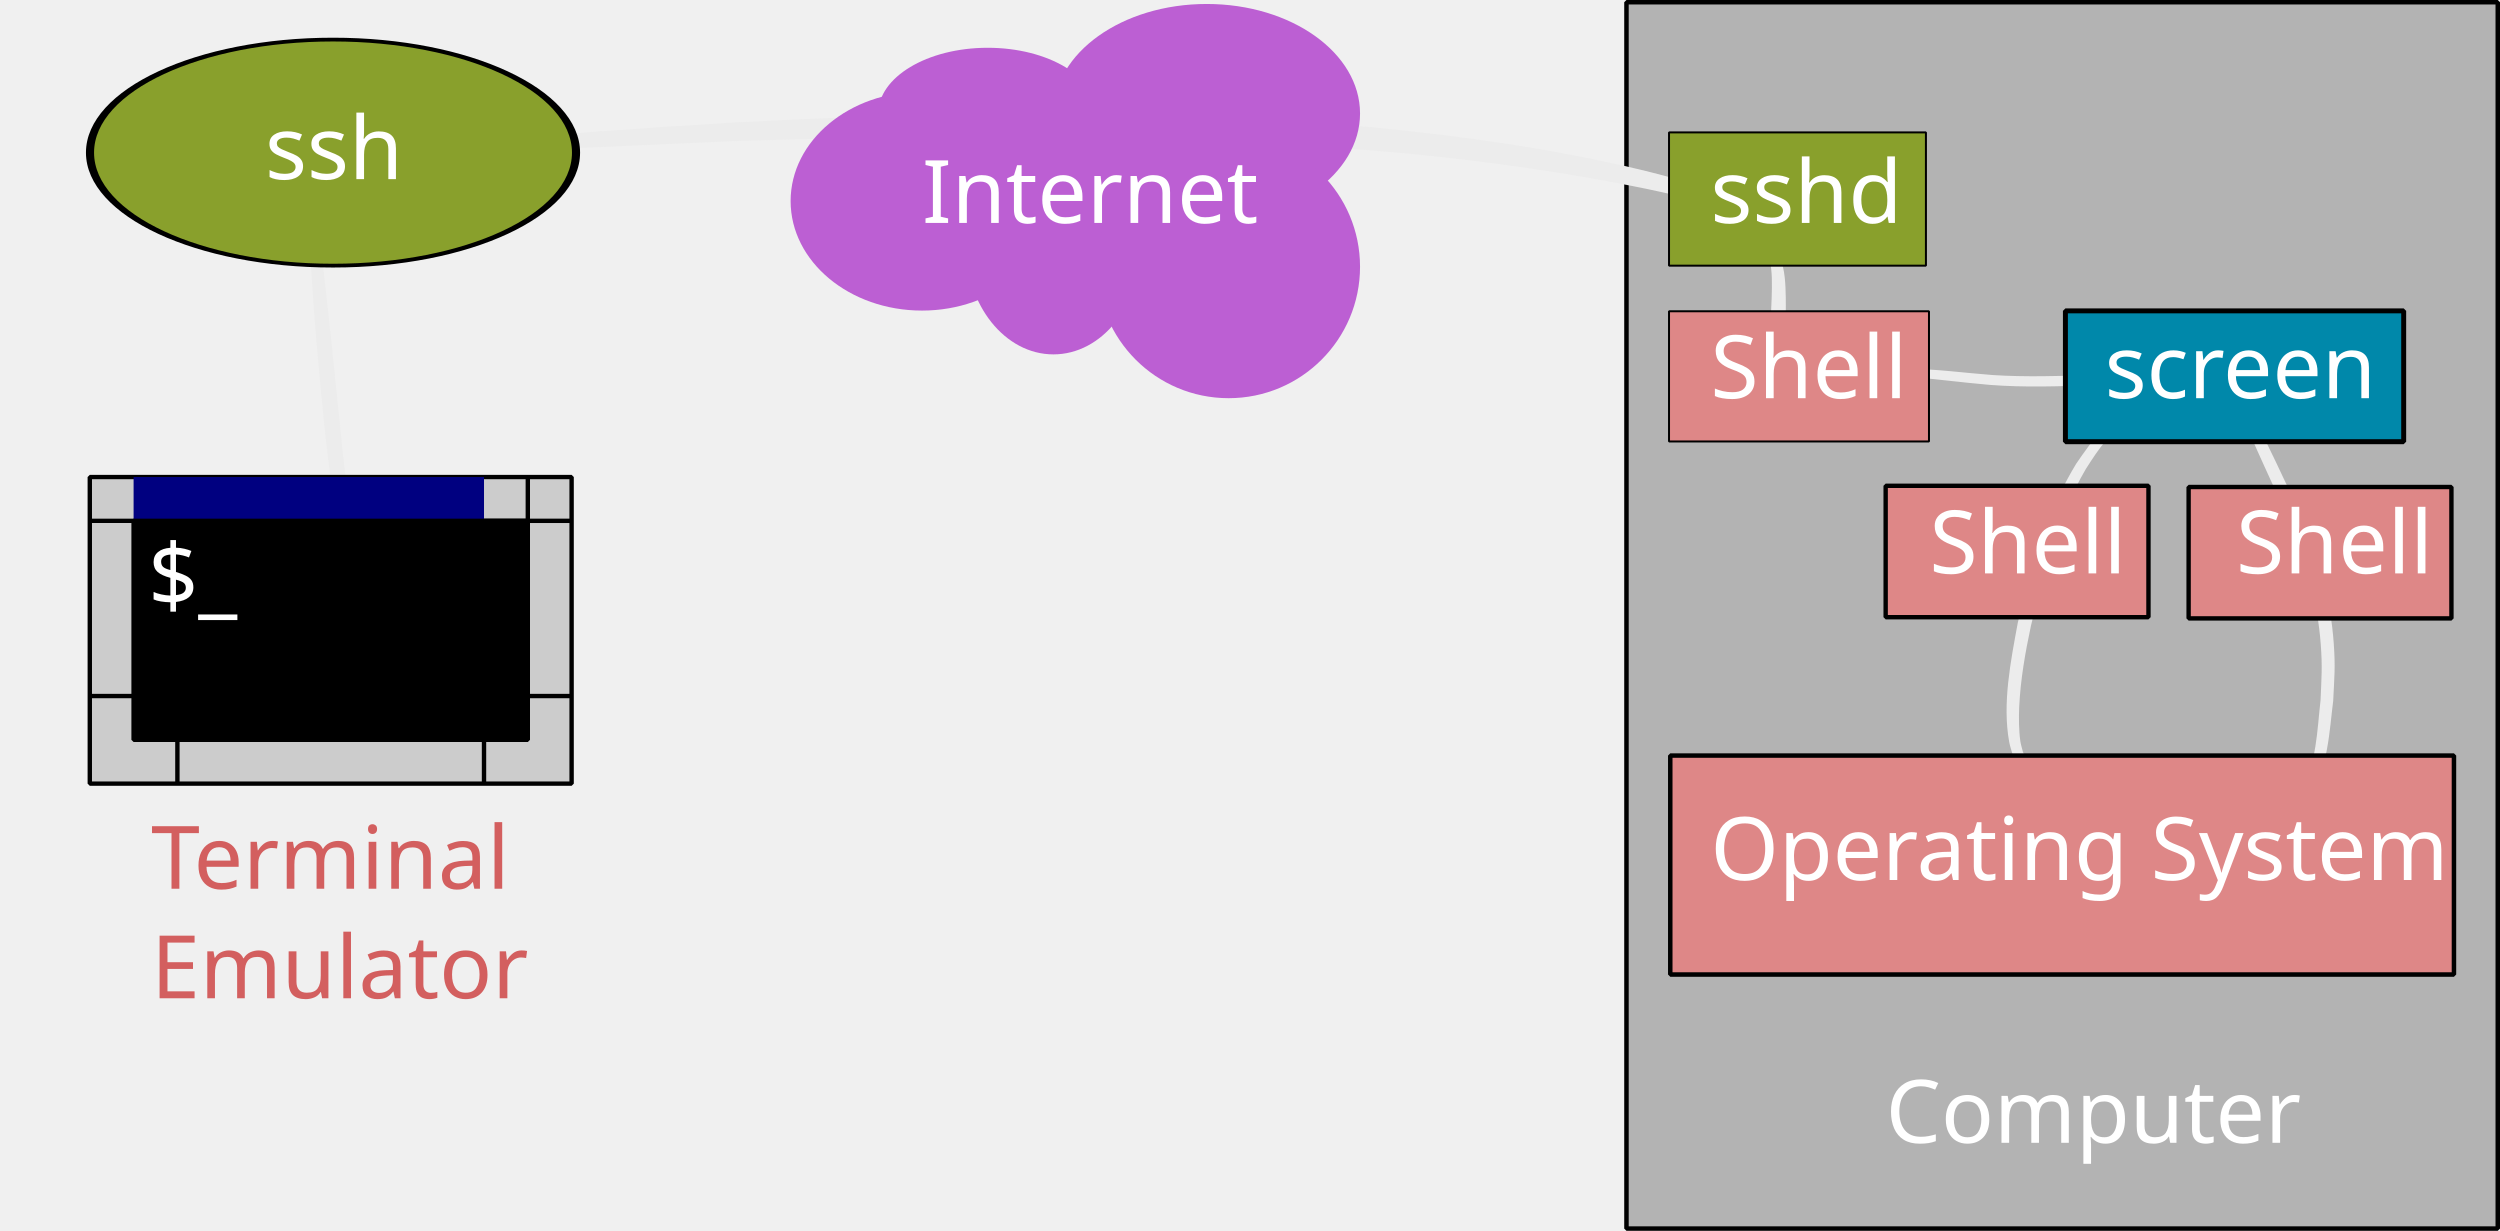
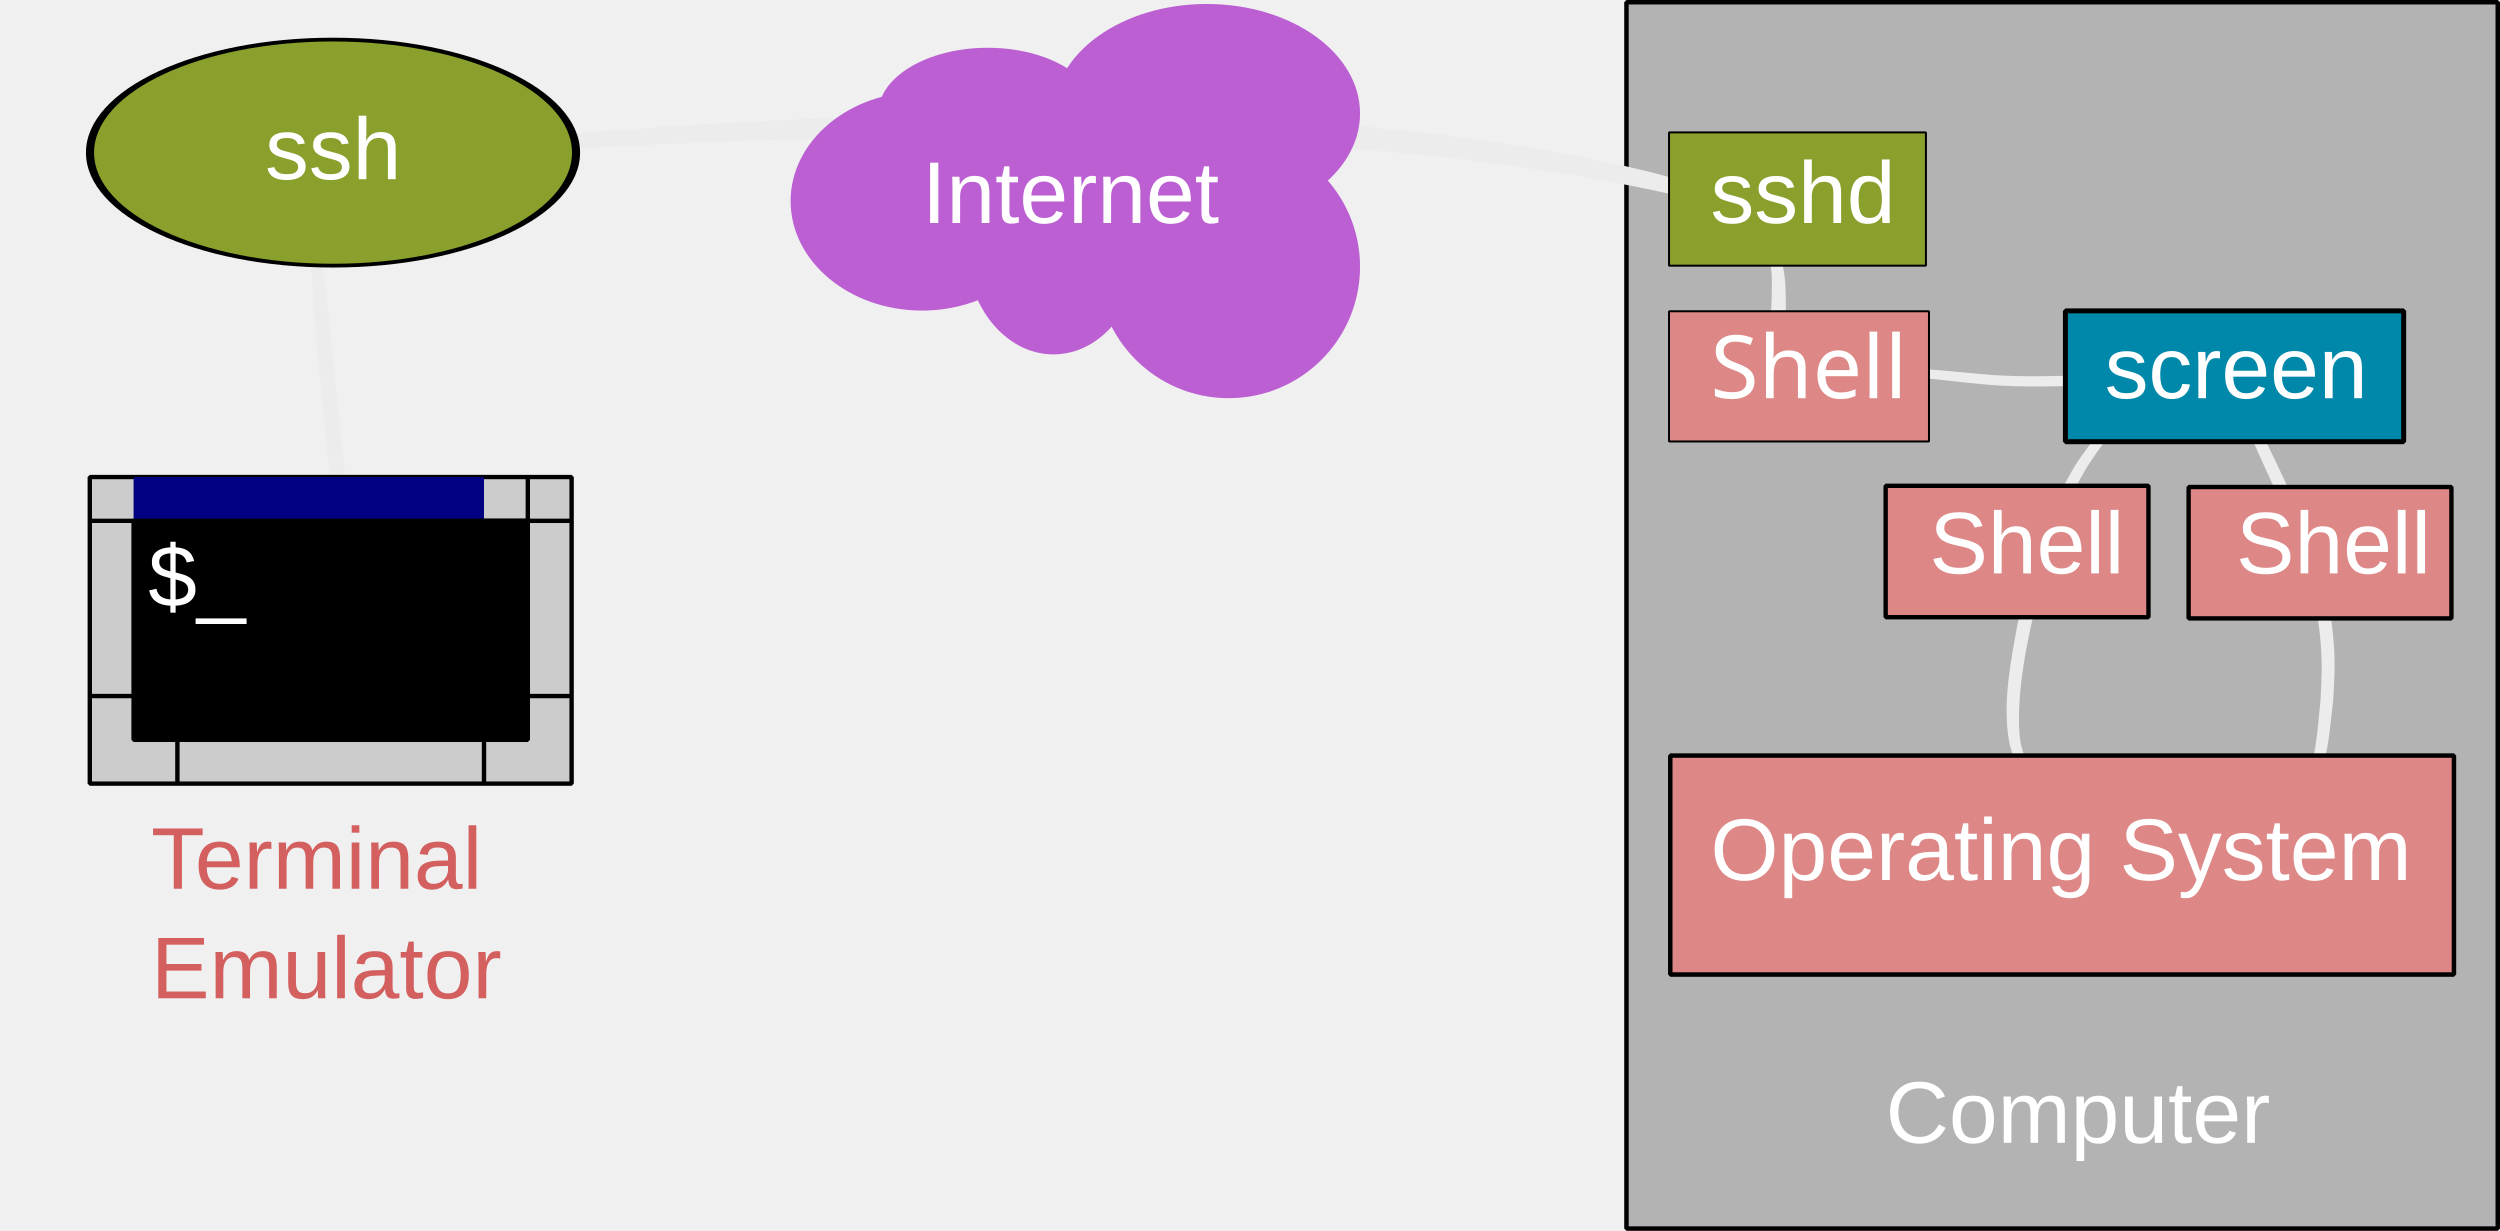
<svg xmlns="http://www.w3.org/2000/svg" width="570.756" height="281" id="svg2" version="1.1">
  <defs id="defs4">
    </defs>
  <g id="layer1" transform="translate(-99.5,-91.45568)">
    <rect style="fill:#b3b3b3;fill-opacity:1;stroke:#000000;stroke-width:1.023;stroke-linecap:round;stroke-linejoin:bevel;stroke-opacity:1" id="rect3022" width="198.92" height="279.977" x="470.825" y="91.967" />
    <path style="fill:#ececec;fill-opacity:1;stroke:#000000;stroke-linecap:round;stroke-linejoin:bevel;stroke-opacity:0" id="path3897" d="m 435.226,84.167 c 6.617,0.052 13.188,0.961 19.78,1.463 7.48,0.474 14.977,0.226 22.462,0.013 4.511,-0.096 9.033,-0.305 13.543,-0.055 1.158,0.137 1.65,0.037 0.356,1.876 -0.277,0.393 -1.345,-0.582 -1.461,-0.699 -0.009,-0.002 0.023,-0.124 0.032,-0.122 l 0,0 c 0.669,-2.271 2.854,1.289 0.521,0.93 -4.115,0.032 -8.228,0.149 -12.338,0.337 -7.946,0.313 -15.914,0.575 -23.854,-0.039 -6.516,-0.56 -12.997,-1.429 -19.515,-1.967 -0.123,-0.034 0.353,-1.77 0.476,-1.736 z" transform="translate(99.5,91.45568)" />
    <path style="fill:#ececec;fill-opacity:1;stroke:#000000;stroke-linecap:round;stroke-linejoin:bevel;stroke-opacity:0" id="path3899" d="m 487.686,92.772 c -3.27,3.458 -6.5,6.971 -9.236,10.878 -0.783,1.118 -1.5,2.28 -2.249,3.42 -6.437,11.02 -9.598,23.509 -12.536,35.817 -1.304,6.117 -2.389,12.303 -2.679,18.562 -0.104,2.252 -0.083,5.444 0.26,7.754 0.124,0.831 0.391,1.634 0.586,2.451 0.864,2.311 2.549,3.87 4.941,4.42 -0.539,-0.103 -0.69,1.521 -0.268,0.442 -0.009,-0.015 0.21,-0.146 0.219,-0.131 l 0,0 c 1.52,-0.298 0.725,2.032 -0.655,1.409 -3.219,-0.4 -5.417,-2.711 -6.617,-5.631 -0.248,-0.915 -0.572,-1.813 -0.743,-2.745 -1.612,-8.78 0.352,-18.516 1.938,-27.132 0.586,-2.454 1.116,-4.923 1.758,-7.363 2.657,-10.095 6.157,-20.086 11.591,-29.044 3.542,-5.202 7.4,-10.195 12.178,-14.338 0.087,-0.107 1.598,1.124 1.511,1.231 z" transform="translate(99.5,91.45568)" />
    <path style="fill:#ececec;fill-opacity:1;stroke:#000000;stroke-linecap:round;stroke-linejoin:bevel;stroke-opacity:0" id="path3901" d="m 513.069,92.097 c 4.371,8.898 8.749,17.783 12.752,26.855 3.729,8.858 6.27,18.179 6.969,27.786 0.41,5.637 0.149,7.713 -0.116,13.263 -0.866,6.802 -1.17,15.582 -5.327,21.397 -0.536,0.75 -1.244,1.361 -1.866,2.042 -0.687,0.416 -1.322,0.935 -2.062,1.249 -2.31,0.979 -5.34,0.697 -7.191,-1.089 -0.252,-0.243 -0.409,-0.568 -0.613,-0.852 -0.17,-1.103 -0.296,-0.608 0.357,-1.49 0.021,-0.052 0.755,0.242 0.734,0.293 l 0,0 c 0.243,0.024 0.122,-0.022 0.336,0.195 1.34,1.065 3.208,1.789 4.914,1.182 0.573,-0.204 1.066,-0.585 1.599,-0.878 0.52,-0.56 1.119,-1.057 1.561,-1.681 3.81,-5.383 3.92,-14.205 4.67,-20.476 0.214,-5.327 0.448,-7.466 0.041,-12.865 -0.704,-9.358 -3.188,-18.431 -6.784,-27.076 -3.939,-9.116 -8.374,-18.019 -12.023,-27.255 -0.042,-0.145 2.004,-0.745 2.046,-0.6 z" transform="translate(99.5,91.45568)" />
    <path style="fill:#ececec;fill-opacity:1;stroke:#000000;stroke-linecap:round;stroke-linejoin:bevel;stroke-opacity:0" id="path3984" d="m 73.329,57.122 c 1.672,13.858 3.025,27.751 4.465,41.634 1.088,11.147 2.542,22.242 4.539,33.261 0.02,0.081 -1.127,0.363 -1.147,0.282 l 0,0 c -0.793,-1.935 -1.771,-3.804 -2.38,-5.805 -0.794,-2.607 -1.3,-5.296 -1.815,-7.972 -1.4,-7.279 -1.85,-12.052 -2.755,-19.459 -1.415,-13.9 -2.697,-27.821 -3.434,-41.776 -0.012,-0.179 2.515,-0.344 2.527,-0.166 z" transform="translate(99.5,91.45568)" />
    <path style="fill:#ececec;fill-opacity:1;stroke:#000000;stroke-linecap:round;stroke-linejoin:bevel;stroke-opacity:0" id="path3914" d="m 206.707,123.95 c 19.834,-1.99 39.74,-3.242 59.631,-4.506 40.159,-2.056 80.454,-3.114 120.632,-0.868 8.584,0.48 17.147,1.281 25.721,1.922 20.568,2.006 41.088,4.856 61.204,9.671 6.432,1.54 14.262,3.731 20.57,6.301 1.452,0.592 2.796,1.42 4.194,2.13 0.352,0.477 1.203,0.858 1.056,1.432 -0.859,3.356 -7.145,0.782 -8.908,0.252 -0.048,-0.02 0.238,-0.699 0.286,-0.679 l 0,0 c 1.24,0.076 2.481,0.132 3.72,0.227 0.792,0.061 1.625,-0.028 2.372,0.243 0.471,0.171 0.876,0.573 1.108,1.017 0.167,0.32 -0.597,-0.407 -0.895,-0.61 -8.214,-2.873 -16.617,-4.858 -25.159,-6.548 -20.211,-3.999 -40.668,-6.626 -61.202,-8.27 -8.546,-0.558 -17.085,-1.239 -25.638,-1.673 -39.227,-1.989 -78.538,-1.538 -117.78,-0.339 -20.085,0.83 -40.161,1.968 -60.26,2.395 -0.148,0.046 -0.8,-2.051 -0.652,-2.097 z" />
    <path style="fill:#ececec;fill-opacity:1;stroke:#000000;stroke-width:0.725;stroke-linecap:round;stroke-linejoin:bevel;stroke-opacity:0" id="path3066" d="m 505.131,148.739 c 0.254,0.481 0.575,0.955 0.761,1.442 1.17,3.062 1.246,6.226 1.305,9.324 0.065,3.423 -0.085,5.604 -0.235,9.042 -0.156,3.684 -0.663,7.364 -0.789,11.049 -0.02,0.591 -0.023,1.183 0.008,1.774 0.012,0.22 0.32,0.457 0.123,0.658 -0.105,0.106 -0.345,-0.172 -0.518,-0.257 0.047,-0.022 0.727,0.283 0.68,0.305 l 0,0 c -0.537,0.042 -1.138,0.25 -1.611,0.126 -0.544,-0.142 -0.697,-0.491 -0.848,-0.77 -0.324,-0.598 -0.459,-1.217 -0.56,-1.831 -0.608,-3.688 0.036,-7.394 0.085,-11.083 0.144,-2.617 0.368,-6.367 0.442,-9.001 0.085,-3.043 0.197,-6.115 -0.523,-9.146 -0.11,-0.464 -0.315,-0.922 -0.473,-1.383 -0.038,-0.07 2.116,-0.318 2.154,-0.248 z" />
    <rect style="fill:#de8787;fill-opacity:1;stroke:#000000;stroke-width:1.026;stroke-linecap:round;stroke-linejoin:bevel;stroke-opacity:1" id="rect3026" width="178.917" height="49.989" x="480.826" y="263.953" />
    <g id="g3096">
      <rect y="162.517" x="480.541" height="29.726" width="59.349" id="rect3024" style="fill:#de8787;fill-opacity:1;stroke:#000000;stroke-width:0.456;stroke-linecap:round;stroke-linejoin:bevel;stroke-opacity:1" />
      <text id="text3041" y="182.362" x="490" style="font-size:20px;font-style:normal;font-variant:normal;font-weight:normal;font-stretch:normal;text-align:start;line-height:125%;letter-spacing:0px;word-spacing:0px;writing-mode:lr-tb;text-anchor:start;fill:#ffffff;fill-opacity:1;stroke:none;font-family:Trebuchet MS;-inkscape-font-specification:Trebuchet MS" xml:space="preserve">
        <tspan y="182.362" x="490" id="tspan3043">Shell</tspan>
      </text>
    </g>
-     <text xml:space="preserve" style="font-size:20px;font-style:normal;font-weight:normal;line-height:125%;letter-spacing:0px;word-spacing:0px;fill:#ffffff;fill-opacity:1;stroke:none;font-family:Trebuchet MS;-inkscape-font-specification:Trebuchet MS;font-stretch:normal;font-variant:normal;text-anchor:start;text-align:start;writing-mode:lr" x="490" y="292.362" id="text3045">
+     <text xml:space="preserve" style="font-size:20px;font-style:normal;font-weight:normal;line-height:125%;letter-spacing:0px;word-spacing:0px;fill:#ffffff;fill-opacity:1;stroke:none;font-family:Liberation Sans;-inkscape-font-specification:Liberation Sans;font-stretch:normal;font-variant:normal;text-anchor:start;text-align:start;writing-mode:lr" x="490" y="292.362" id="text3045">
      <tspan id="tspan3047" x="490" y="292.362">Operating System</tspan>
    </text>
-     <text xml:space="preserve" style="font-size:20px;font-style:normal;font-weight:normal;line-height:125%;letter-spacing:0px;word-spacing:0px;fill:#d35f5f;fill-opacity:1;stroke:none;font-family:Trebuchet MS;-inkscape-font-specification:Trebuchet MS;font-stretch:normal;font-variant:normal;text-anchor:start;text-align:start;writing-mode:lr" x="134" y="294.362" id="text3906">
+     <text xml:space="preserve" style="font-size:20px;font-style:normal;font-weight:normal;line-height:125%;letter-spacing:0px;word-spacing:0px;fill:#d35f5f;fill-opacity:1;stroke:none;font-family:Liberation Sans;-inkscape-font-specification:Liberation Sans;font-stretch:normal;font-variant:normal;text-anchor:start;text-align:start;writing-mode:lr" x="134" y="294.362" id="text3906">
      <tspan id="tspan3908" x="134" y="294.362">Terminal</tspan>
      <tspan x="134" y="319.362" id="tspan3927">Emulator</tspan>
    </text>
-     <text xml:space="preserve" style="font-size:20px;font-style:normal;font-weight:normal;line-height:125%;letter-spacing:0px;word-spacing:0px;fill:#ffffff;fill-opacity:1;stroke:none;font-family:Trebuchet MS;-inkscape-font-specification:Trebuchet MS;font-stretch:normal;font-variant:normal;text-anchor:start;text-align:start;writing-mode:lr" x="530" y="352.362" id="text3910">
+     <text xml:space="preserve" style="font-size:20px;font-style:normal;font-weight:normal;line-height:125%;letter-spacing:0px;word-spacing:0px;fill:#ffffff;fill-opacity:1;stroke:none;font-family:Liberation Sans;-inkscape-font-specification:Liberation Sans;font-stretch:normal;font-variant:normal;text-anchor:start;text-align:start;writing-mode:lr" x="530" y="352.362" id="text3910">
      <tspan id="tspan3912" x="530" y="352.362">Computer</tspan>
    </text>
    <g id="g3929" transform="translate(0,98)">
      <rect y="102.362" x="120" height="70" width="110" id="rect2987" style="fill:#cccccc;fill-opacity:1;stroke:#000000;stroke-linecap:round;stroke-linejoin:bevel;stroke-opacity:1" />
      <rect y="112.362" x="130" height="50" width="90" id="rect2991" style="fill:#000000;fill-opacity:1;stroke:#000000;stroke-linecap:round;stroke-linejoin:bevel;stroke-opacity:1" />
-       <text id="text3002" y="131.943" x="133.332" style="font-size:20px;font-style:normal;font-weight:normal;line-height:125%;letter-spacing:0px;word-spacing:0px;fill:#ffffff;fill-opacity:1;stroke:none;font-family:Sans" xml:space="preserve">
+       <text id="text3002" y="131.943" x="133.332" style="font-size:20px;font-style:normal;font-weight:normal;line-height:125%;letter-spacing:0px;word-spacing:0px;fill:#ffffff;fill-opacity:1;stroke:none;font-family:Liberation Sans;-inkscape-font-specification:Liberation Sans;font-stretch:normal;font-variant:normal;text-anchor:start;text-align:start;writing-mode:lr" xml:space="preserve">
        <tspan y="131.943" x="133.332" id="tspan3004">$_</tspan>
      </text>
      <rect transform="translate(99.5,91.45568)" y="10.906" x="30.5" height="10" width="80" id="rect3919" style="fill:#000080;fill-opacity:1;stroke:#000000;stroke-linecap:round;stroke-linejoin:bevel;stroke-opacity:0" />
      <path transform="translate(99.5,91.45568)" id="path3921" d="m 20.5,20.907 c 10,0 100,0 100,0 l 0,-10 0,0" style="fill:none;stroke:#000000;stroke-width:1px;stroke-linecap:butt;stroke-linejoin:miter;stroke-opacity:1" />
      <path transform="translate(99.5,91.45568)" id="path3923" d="m 120.5,20.907 10,0" style="fill:none;stroke:#000000;stroke-width:1px;stroke-linecap:butt;stroke-linejoin:miter;stroke-opacity:1" />
      <path transform="translate(99.5,91.45568)" id="path3925" d="m 20.5,60.907 110,0 -20,0 0,20 0,-20 -70,0 0,20" style="fill:none;stroke:#000000;stroke-width:1px;stroke-linecap:butt;stroke-linejoin:miter;stroke-opacity:1" />
    </g>
    <rect style="fill:#89a02c;fill-opacity:1;stroke:#000000;stroke-width:0.458;stroke-linecap:round;stroke-linejoin:bevel;stroke-opacity:1" id="rect3024-1" width="58.652" height="30.418" x="480.542" y="121.685" />
-     <text xml:space="preserve" style="font-size:20px;font-style:normal;font-variant:normal;font-weight:normal;font-stretch:normal;text-align:start;line-height:125%;letter-spacing:0px;word-spacing:0px;writing-mode:lr-tb;text-anchor:start;fill:#ffffff;fill-opacity:1;stroke:none;font-family:Trebuchet MS;-inkscape-font-specification:Trebuchet MS" x="490" y="142.362" id="text3041-7">
+     <text xml:space="preserve" style="font-size:20px;font-style:normal;font-variant:normal;font-weight:normal;font-stretch:normal;text-align:start;line-height:125%;letter-spacing:0px;word-spacing:0px;writing-mode:lr;text-anchor:start;fill:#ffffff;fill-opacity:1;stroke:none;font-family:Liberation Sans;-inkscape-font-specification:Liberation Sans" x="490" y="142.362" id="text3041-7">
      <tspan id="tspan3043-4" x="490" y="142.362">sshd</tspan>
    </text>
    <path style="fill:#89a02c;fill-opacity:1;stroke:#000000;stroke-linecap:round;stroke-linejoin:bevel;stroke-opacity:1" id="path3978" d="m 110.5,50.907 c 0,16.569 -13.431,30 -30,30 -16.569,0 -30,-13.431 -30,-30 0,-16.569 13.431,-30 30,-30 16.569,0 30,13.431 30,30 z" transform="matrix(1.849305,0,0,0.860145,26.65941,82.51017)" />
-     <text xml:space="preserve" style="font-size:20px;font-style:normal;font-weight:normal;line-height:125%;letter-spacing:0px;word-spacing:0px;fill:#ffffff;fill-opacity:1;stroke:none;font-family:Trebuchet MS;-inkscape-font-specification:Trebuchet MS;font-stretch:normal;font-variant:normal;text-anchor:start;text-align:start;writing-mode:lr" x="160" y="132.362" id="text3980">
+     <text xml:space="preserve" style="font-size:20px;font-style:normal;font-weight:normal;line-height:125%;letter-spacing:0px;word-spacing:0px;fill:#ffffff;fill-opacity:1;stroke:none;font-family:Liberation Sans;-inkscape-font-specification:Liberation Sans;font-stretch:normal;font-variant:normal;text-anchor:start;text-align:start;writing-mode:lr" x="160" y="132.362" id="text3980">
      <tspan id="tspan3982" x="160" y="132.362">ssh</tspan>
    </text>
    <g id="g4000" style="fill:#bc5fd3">
      <path transform="translate(99.5,91.45568)" d="m 240.5,45.907 c 0,13.807 -13.431,25 -30,25 -16.569,0 -30,-11.193 -30,-25 0,-13.807 13.431,-25 30,-25 16.569,0 30,11.193 30,25 z" id="path3986" style="fill:#bc5fd3;fill-opacity:1;stroke:#000000;stroke-linecap:round;stroke-linejoin:bevel;stroke-opacity:0" />
      <path transform="translate(99.5,91.45568)" d="m 250.5,25.907 c 0,8.284 -11.193,15 -25,15 -13.807,0 -25,-6.716 -25,-15 0,-8.284 11.193,-15 25,-15 13.807,0 25,6.716 25,15 z" id="path3988" style="fill:#bc5fd3;fill-opacity:1;stroke:#000000;stroke-linecap:round;stroke-linejoin:bevel;stroke-opacity:0" />
      <path transform="translate(99.5,91.45568)" d="m 260.5,55.907 c 0,13.807 -8.954,25 -20,25 -11.046,0 -20,-11.193 -20,-25 0,-13.807 8.954,-25 20,-25 11.046,0 20,11.193 20,25 z" id="path3990" style="fill:#bc5fd3;fill-opacity:1;stroke:#000000;stroke-linecap:round;stroke-linejoin:bevel;stroke-opacity:0" />
      <path transform="translate(99.5,91.45568)" d="m 280.5,45.907 c 0,8.284 -8.954,15 -20,15 -11.046,0 -20,-6.716 -20,-15 0,-8.284 8.954,-15 20,-15 11.046,0 20,6.716 20,15 z" id="path3992" style="fill:#bc5fd3;fill-opacity:1;stroke:#000000;stroke-linecap:round;stroke-linejoin:bevel;stroke-opacity:0" />
      <path transform="translate(99.5,91.45568)" d="m 310.5,25.907 c 0,13.807 -15.67,25 -35,25 -19.33,0 -35,-11.193 -35,-25 0,-13.807 15.67,-25 35,-25 19.33,0 35,11.193 35,25 z" id="path3994" style="fill:#bc5fd3;fill-opacity:1;stroke:#000000;stroke-linecap:round;stroke-linejoin:bevel;stroke-opacity:0" />
      <path transform="translate(99.5,91.45568)" d="m 310.5,60.907 c 0,16.569 -13.431,30 -30,30 -16.569,0 -30,-13.431 -30,-30 0,-16.569 13.431,-30 30,-30 16.569,0 30,13.431 30,30 z" id="path3998" style="fill:#bc5fd3;fill-opacity:1;stroke:#000000;stroke-linecap:round;stroke-linejoin:bevel;stroke-opacity:0" />
    </g>
-     <text xml:space="preserve" style="font-size:20px;font-style:normal;font-weight:normal;line-height:125%;letter-spacing:0px;word-spacing:0px;fill:#ffffff;fill-opacity:1;stroke:none;font-family:Trebuchet MS;-inkscape-font-specification:Trebuchet MS;font-stretch:normal;font-variant:normal;text-anchor:start;text-align:start;writing-mode:lr" x="310" y="142.362" id="text4008">
+     <text xml:space="preserve" style="font-size:20px;font-style:normal;font-weight:normal;line-height:125%;letter-spacing:0px;word-spacing:0px;fill:#ffffff;fill-opacity:1;stroke:none;font-family:Liberation Sans;-inkscape-font-specification:Liberation Sans;font-stretch:normal;font-variant:normal;text-anchor:start;text-align:start;writing-mode:lr" x="310" y="142.362" id="text4008">
      <tspan id="tspan4010" x="310" y="142.362">Internet</tspan>
    </text>
    <rect style="fill:#de8787;fill-opacity:1;stroke:#000000;stroke-linecap:round;stroke-linejoin:bevel;stroke-opacity:1" id="rect3115" width="60" height="30" x="530" y="202.362" />
    <rect style="fill:#de8787;fill-opacity:1;stroke:#000000;stroke-linecap:round;stroke-linejoin:bevel;stroke-opacity:1" id="rect3117" width="60" height="30" x="599.167" y="202.64" />
    <rect style="fill:#0088aa;fill-opacity:1;stroke:#000000;stroke-width:1.132;stroke-linecap:round;stroke-linejoin:bevel;stroke-opacity:1" id="rect3887" width="77.229" height="29.868" x="571.038" y="162.428" />
-     <text xml:space="preserve" style="font-size:20px;font-style:normal;font-weight:normal;line-height:125%;letter-spacing:0px;word-spacing:0px;fill:#ffffff;fill-opacity:1;stroke:none;font-family:Sans" x="580" y="182.362" id="text3903">
-       <tspan id="tspan3905" x="580" y="182.362" style="font-style:normal;font-variant:normal;font-weight:normal;font-stretch:normal;font-family:Trebuchet MS;-inkscape-font-specification:Trebuchet MS">screen</tspan>
+     <text xml:space="preserve" style="font-size:20px;font-style:normal;font-weight:normal;line-height:125%;letter-spacing:0px;word-spacing:0px;fill:#ffffff;fill-opacity:1;stroke:none;font-family:Liberation Sans;-inkscape-font-specification:Liberation Sans;font-stretch:normal;font-variant:normal;text-anchor:start;text-align:start;writing-mode:lr" x="580" y="182.362" id="text3903">
+       <tspan id="tspan3905" x="580" y="182.362" style="font-style:normal;font-variant:normal;font-weight:normal;font-stretch:normal;font-family:Liberation Sans;-inkscape-font-specification:Liberation Sans;font-size:20px;text-anchor:start;text-align:start;writing-mode:lr;line-height:125%">screen</tspan>
    </text>
-     <text xml:space="preserve" style="font-size:20px;font-style:normal;font-weight:normal;line-height:125%;letter-spacing:0px;word-spacing:0px;fill:#ffffff;fill-opacity:1;stroke:none;font-family:Sans" x="540" y="222.362" id="text3907">
-       <tspan x="540" y="222.362" id="tspan3911" style="-inkscape-font-specification:Trebuchet MS;font-family:Trebuchet MS;font-weight:normal;font-style:normal;font-stretch:normal;font-variant:normal">Shell</tspan>
+     <text xml:space="preserve" style="font-size:20px;font-style:normal;font-weight:normal;line-height:125%;letter-spacing:0px;word-spacing:0px;fill:#ffffff;fill-opacity:1;stroke:none;font-family:Liberation Sans;-inkscape-font-specification:Liberation Sans;font-stretch:normal;font-variant:normal;text-anchor:start;text-align:start;writing-mode:lr" x="540" y="222.362" id="text3907">
+       <tspan x="540" y="222.362" id="tspan3911" style="-inkscape-font-specification:Liberation Sans;font-family:Liberation Sans;font-weight:normal;font-style:normal;font-stretch:normal;font-variant:normal;font-size:20px;text-anchor:start;text-align:start;writing-mode:lr;line-height:125%">Shell</tspan>
    </text>
-     <text xml:space="preserve" style="font-size:20px;font-style:normal;font-weight:normal;line-height:125%;letter-spacing:0px;word-spacing:0px;fill:#ffffff;fill-opacity:1;stroke:none;font-family:Sans" x="610" y="222.362" id="text3915">
-       <tspan id="tspan3917" x="610" y="222.362" style="font-style:normal;font-variant:normal;font-weight:normal;font-stretch:normal;font-family:Trebuchet MS;-inkscape-font-specification:Trebuchet MS">Shell</tspan>
+     <text xml:space="preserve" style="font-size:20px;font-style:normal;font-weight:normal;line-height:125%;letter-spacing:0px;word-spacing:0px;fill:#ffffff;fill-opacity:1;stroke:none;font-family:Liberation Sans;-inkscape-font-specification:Liberation Sans;font-stretch:normal;font-variant:normal;text-anchor:start;text-align:start;writing-mode:lr" x="610" y="222.362" id="text3915">
+       <tspan id="tspan3917" x="610" y="222.362" style="font-style:normal;font-variant:normal;font-weight:normal;font-stretch:normal;font-family:Liberation Sans;-inkscape-font-specification:Liberation Sans;font-size:20px;text-anchor:start;text-align:start;writing-mode:lr;line-height:125%">Shell</tspan>
    </text>
  </g>
</svg>
